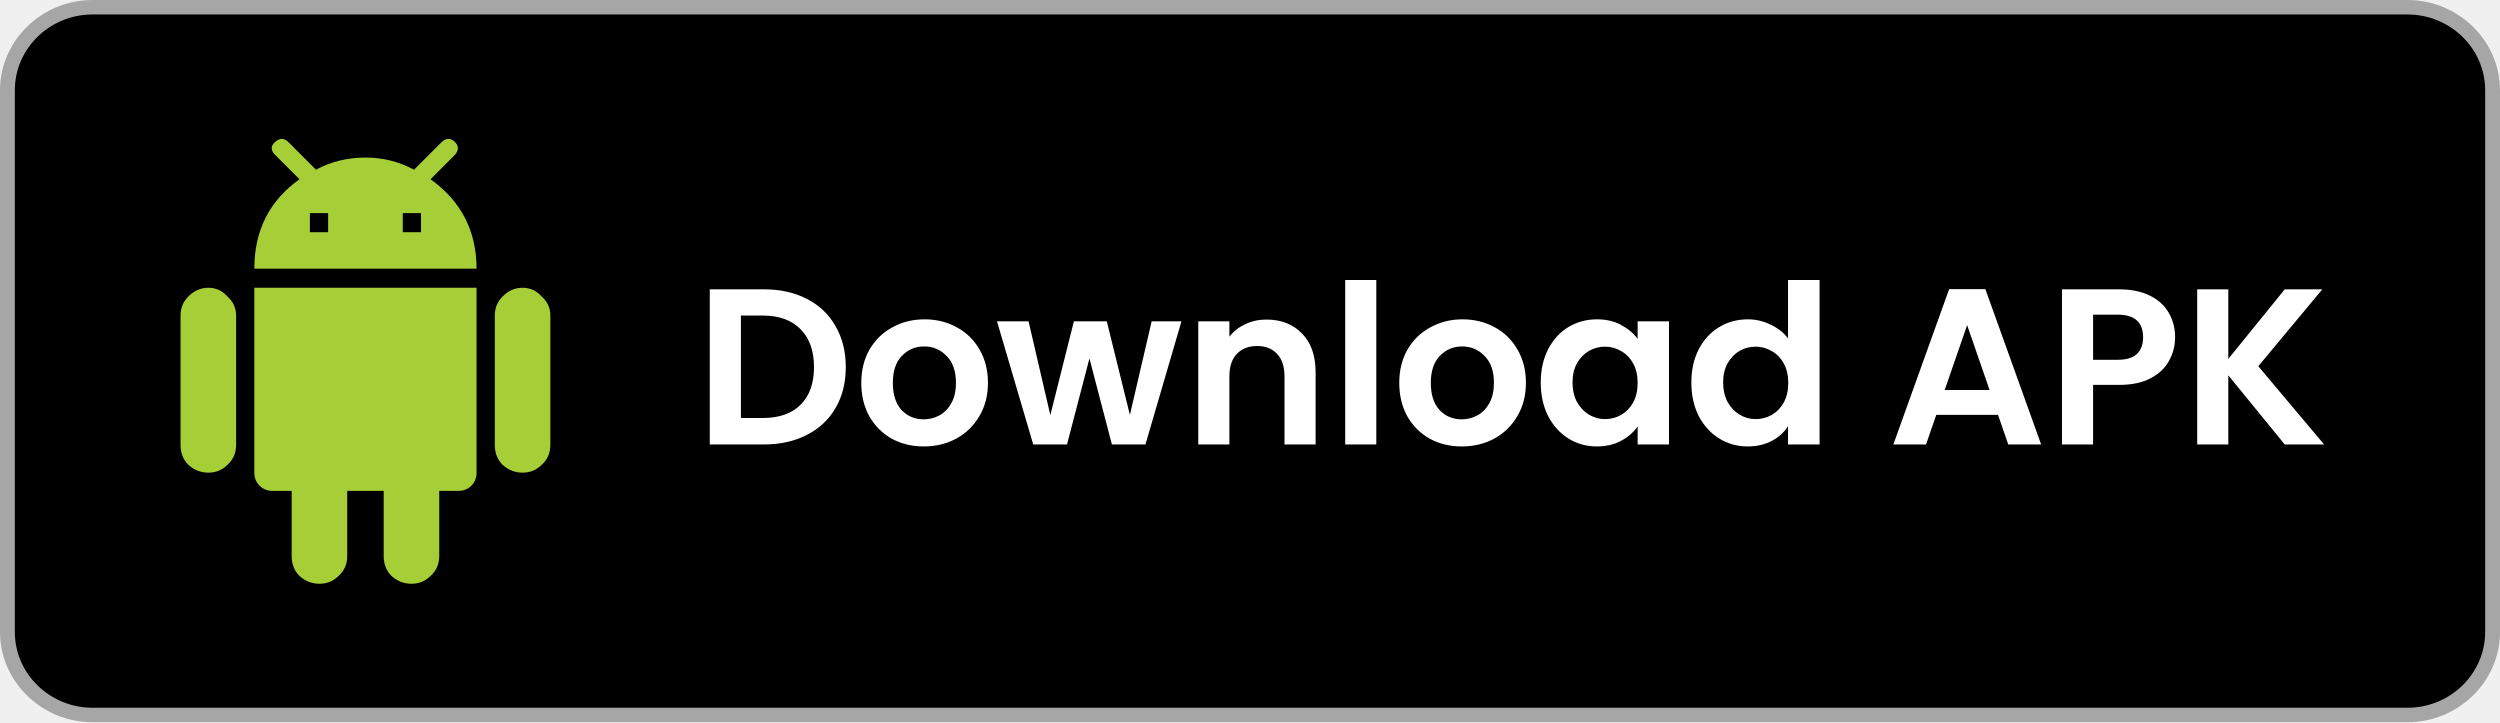
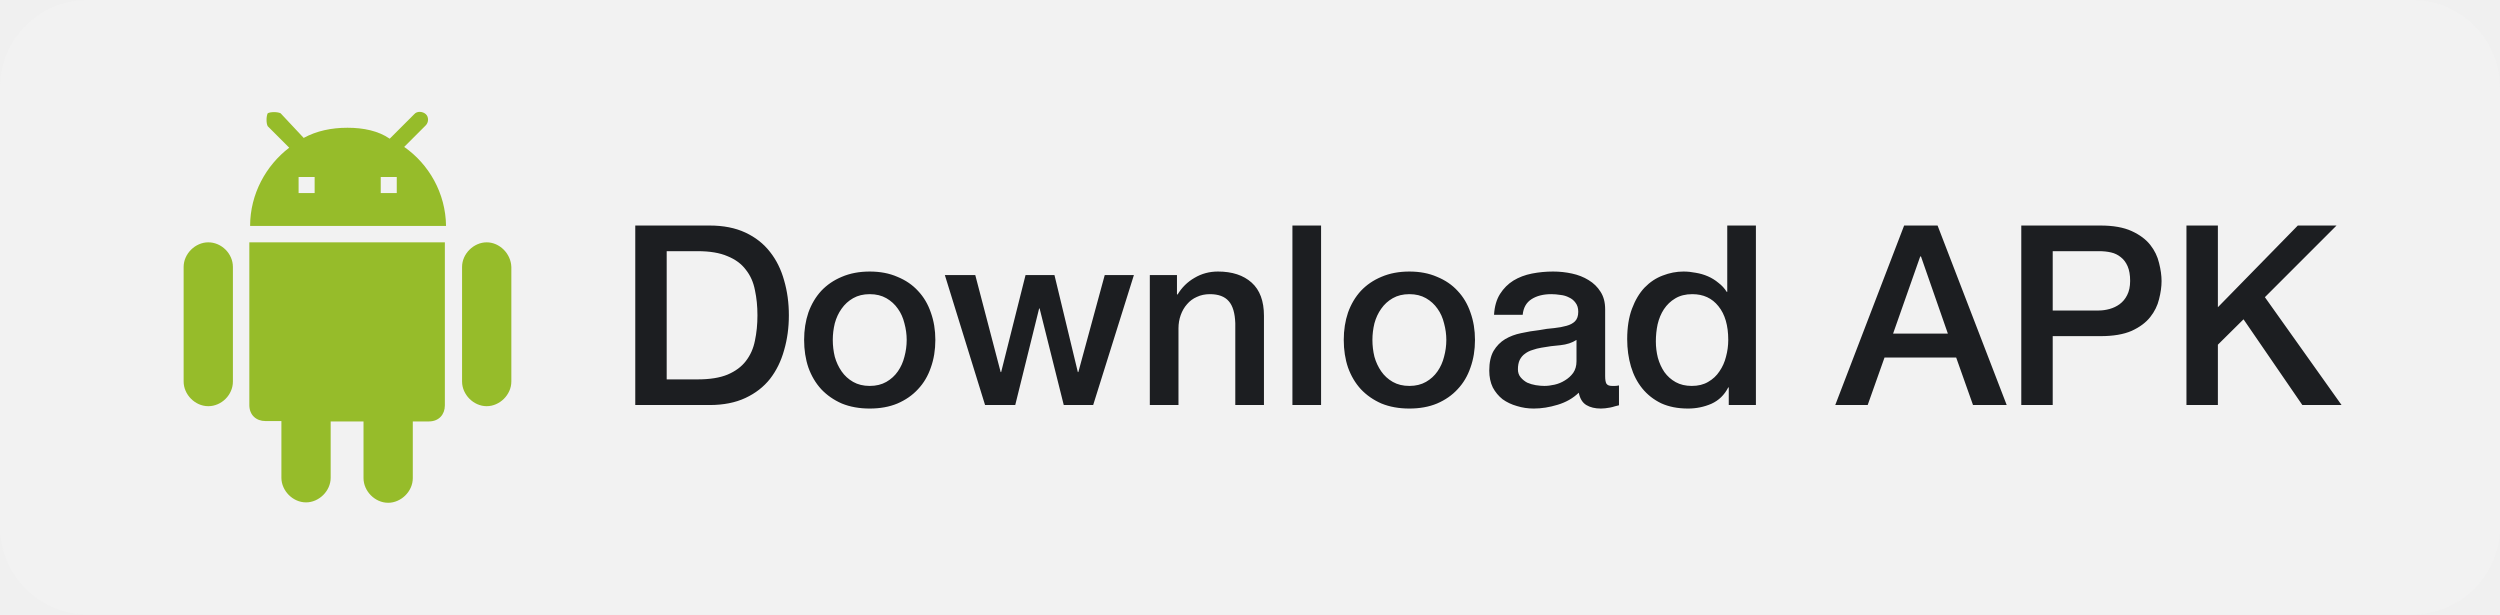
- <svg xmlns="http://www.w3.org/2000/svg" width="180" height="52" viewBox="0 0 180 52" fill="none">
-   <path d="M179 46.003C179 48.774 176.709 51.019 173.874 51.019H6.132C3.3 51.019 1 48.774 1 46.003V6.003C1 3.233 3.3 0.981 6.132 0.981H173.873C176.709 0.981 178.999 3.233 178.999 6.003L179 46.003Z" fill="black" />
-   <path d="M173.333 1.042C176.42 1.042 178.932 3.49 178.932 6.5V45.5C178.932 48.51 176.42 50.958 173.333 50.958H6.667C3.58 50.958 1.068 48.51 1.068 45.5V6.5C1.068 3.49 3.58 1.042 6.667 1.042H173.333ZM173.333 2.74817e-06H6.667C3.002 2.74817e-06 0 2.927 0 6.5V45.5C0 49.073 3.002 52 6.667 52H173.333C176.998 52 180 49.073 180 45.5V6.5C180 2.927 176.998 2.74817e-06 173.333 2.74817e-06Z" fill="#A6A6A6" />
-   <path d="M55.008 20.832C56.181 20.832 57.211 21.061 58.096 21.52C58.992 21.979 59.68 22.635 60.16 23.488C60.651 24.331 60.896 25.312 60.896 26.432C60.896 27.552 60.651 28.533 60.16 29.376C59.68 30.208 58.992 30.853 58.096 31.312C57.211 31.771 56.181 32 55.008 32H51.104V20.832H55.008ZM54.928 30.096C56.101 30.096 57.008 29.776 57.648 29.136C58.288 28.496 58.608 27.595 58.608 26.432C58.608 25.269 58.288 24.363 57.648 23.712C57.008 23.051 56.101 22.72 54.928 22.72H53.344V30.096H54.928ZM66.509 32.144C65.655 32.144 64.887 31.957 64.205 31.584C63.522 31.2 62.983 30.661 62.589 29.968C62.205 29.275 62.013 28.475 62.013 27.568C62.013 26.661 62.21 25.861 62.605 25.168C63.01 24.475 63.559 23.941 64.253 23.568C64.946 23.184 65.719 22.992 66.573 22.992C67.426 22.992 68.199 23.184 68.893 23.568C69.586 23.941 70.13 24.475 70.525 25.168C70.93 25.861 71.133 26.661 71.133 27.568C71.133 28.475 70.925 29.275 70.509 29.968C70.103 30.661 69.549 31.2 68.845 31.584C68.151 31.957 67.373 32.144 66.509 32.144ZM66.509 30.192C66.914 30.192 67.293 30.096 67.645 29.904C68.007 29.701 68.295 29.403 68.509 29.008C68.722 28.613 68.829 28.133 68.829 27.568C68.829 26.725 68.605 26.08 68.157 25.632C67.719 25.173 67.181 24.944 66.541 24.944C65.901 24.944 65.362 25.173 64.925 25.632C64.498 26.08 64.285 26.725 64.285 27.568C64.285 28.411 64.493 29.061 64.909 29.52C65.335 29.968 65.869 30.192 66.509 30.192ZM85.064 23.136L82.472 32H80.056L78.44 25.808L76.824 32H74.392L71.784 23.136H74.056L75.624 29.888L77.32 23.136H79.688L81.352 29.872L82.92 23.136H85.064ZM91.188 23.008C92.244 23.008 93.097 23.344 93.748 24.016C94.398 24.677 94.724 25.605 94.724 26.8V32H92.484V27.104C92.484 26.4 92.308 25.861 91.956 25.488C91.604 25.104 91.124 24.912 90.516 24.912C89.897 24.912 89.406 25.104 89.044 25.488C88.692 25.861 88.516 26.4 88.516 27.104V32H86.276V23.136H88.516V24.24C88.814 23.856 89.193 23.557 89.652 23.344C90.121 23.12 90.633 23.008 91.188 23.008ZM99.094 20.16V32H96.854V20.16H99.094ZM105.243 32.144C104.39 32.144 103.622 31.957 102.939 31.584C102.256 31.2 101.718 30.661 101.323 29.968C100.939 29.275 100.747 28.475 100.747 27.568C100.747 26.661 100.944 25.861 101.339 25.168C101.744 24.475 102.294 23.941 102.987 23.568C103.68 23.184 104.454 22.992 105.307 22.992C106.16 22.992 106.934 23.184 107.627 23.568C108.32 23.941 108.864 24.475 109.259 25.168C109.664 25.861 109.867 26.661 109.867 27.568C109.867 28.475 109.659 29.275 109.243 29.968C108.838 30.661 108.283 31.2 107.579 31.584C106.886 31.957 106.107 32.144 105.243 32.144ZM105.243 30.192C105.648 30.192 106.027 30.096 106.379 29.904C106.742 29.701 107.03 29.403 107.243 29.008C107.456 28.613 107.563 28.133 107.563 27.568C107.563 26.725 107.339 26.08 106.891 25.632C106.454 25.173 105.915 24.944 105.275 24.944C104.635 24.944 104.096 25.173 103.659 25.632C103.232 26.08 103.019 26.725 103.019 27.568C103.019 28.411 103.227 29.061 103.643 29.52C104.07 29.968 104.603 30.192 105.243 30.192ZM110.934 27.536C110.934 26.64 111.11 25.845 111.462 25.152C111.825 24.459 112.31 23.925 112.918 23.552C113.537 23.179 114.225 22.992 114.982 22.992C115.644 22.992 116.22 23.125 116.71 23.392C117.212 23.659 117.612 23.995 117.91 24.4V23.136H120.166V32H117.91V30.704C117.622 31.12 117.222 31.467 116.71 31.744C116.209 32.011 115.628 32.144 114.966 32.144C114.22 32.144 113.537 31.952 112.918 31.568C112.31 31.184 111.825 30.645 111.462 29.952C111.11 29.248 110.934 28.443 110.934 27.536ZM117.91 27.568C117.91 27.024 117.804 26.56 117.59 26.176C117.377 25.781 117.089 25.483 116.726 25.28C116.364 25.067 115.974 24.96 115.558 24.96C115.142 24.96 114.758 25.061 114.406 25.264C114.054 25.467 113.766 25.765 113.542 26.16C113.329 26.544 113.222 27.003 113.222 27.536C113.222 28.069 113.329 28.539 113.542 28.944C113.766 29.339 114.054 29.643 114.406 29.856C114.769 30.069 115.153 30.176 115.558 30.176C115.974 30.176 116.364 30.075 116.726 29.872C117.089 29.659 117.377 29.36 117.59 28.976C117.804 28.581 117.91 28.112 117.91 27.568ZM121.778 27.536C121.778 26.64 121.954 25.845 122.306 25.152C122.669 24.459 123.159 23.925 123.778 23.552C124.397 23.179 125.085 22.992 125.842 22.992C126.418 22.992 126.967 23.12 127.49 23.376C128.013 23.621 128.429 23.952 128.738 24.368V20.16H131.01V32H128.738V30.688C128.461 31.125 128.071 31.477 127.57 31.744C127.069 32.011 126.487 32.144 125.826 32.144C125.079 32.144 124.397 31.952 123.778 31.568C123.159 31.184 122.669 30.645 122.306 29.952C121.954 29.248 121.778 28.443 121.778 27.536ZM128.754 27.568C128.754 27.024 128.647 26.56 128.434 26.176C128.221 25.781 127.933 25.483 127.57 25.28C127.207 25.067 126.818 24.96 126.402 24.96C125.986 24.96 125.602 25.061 125.25 25.264C124.898 25.467 124.61 25.765 124.386 26.16C124.173 26.544 124.066 27.003 124.066 27.536C124.066 28.069 124.173 28.539 124.386 28.944C124.61 29.339 124.898 29.643 125.25 29.856C125.613 30.069 125.997 30.176 126.402 30.176C126.818 30.176 127.207 30.075 127.57 29.872C127.933 29.659 128.221 29.36 128.434 28.976C128.647 28.581 128.754 28.112 128.754 27.568ZM143.858 29.872H139.41L138.674 32H136.322L140.338 20.816H142.946L146.962 32H144.594L143.858 29.872ZM143.25 28.08L141.634 23.408L140.018 28.08H143.25ZM156.607 24.288C156.607 24.885 156.463 25.445 156.175 25.968C155.898 26.491 155.455 26.912 154.847 27.232C154.25 27.552 153.493 27.712 152.575 27.712H150.703V32H148.463V20.832H152.575C153.439 20.832 154.175 20.981 154.783 21.28C155.391 21.579 155.845 21.989 156.143 22.512C156.453 23.035 156.607 23.627 156.607 24.288ZM152.479 25.904C153.098 25.904 153.557 25.765 153.855 25.488C154.154 25.2 154.303 24.8 154.303 24.288C154.303 23.2 153.695 22.656 152.479 22.656H150.703V25.904H152.479ZM164.502 32L160.438 27.024V32H158.198V20.832H160.438V25.84L164.502 20.832H167.206L162.598 26.368L167.334 32H164.502Z" fill="white" />
-   <path d="M30.312 16.719V15.344H29V16.719H30.312ZM23.625 16.719V15.344H22.312V16.719H23.625ZM31 12.906C33.208 14.49 34.312 16.635 34.312 19.344H18.312C18.312 16.594 19.396 14.448 21.562 12.906L19.812 11.156C19.479 10.823 19.479 10.51 19.812 10.219C20.146 9.927 20.458 9.927 20.75 10.219L22.75 12.219C23.833 11.635 25.021 11.344 26.312 11.344C27.562 11.344 28.729 11.635 29.812 12.219L31.812 10.219C32.146 9.927 32.458 9.927 32.75 10.219C33.042 10.51 33.042 10.823 32.75 11.156L31 12.906ZM36.188 21.344C36.604 20.927 37.083 20.719 37.625 20.719C38.167 20.719 38.625 20.927 39 21.344C39.417 21.719 39.625 22.177 39.625 22.719V32.031C39.625 32.615 39.417 33.094 39 33.469C38.625 33.844 38.167 34.031 37.625 34.031C37.083 34.031 36.604 33.844 36.188 33.469C35.812 33.094 35.625 32.615 35.625 32.031V22.719C35.625 22.177 35.812 21.719 36.188 21.344ZM13.562 21.344C13.979 20.927 14.458 20.719 15 20.719C15.542 20.719 16 20.927 16.375 21.344C16.792 21.719 17 22.177 17 22.719V32.031C17 32.615 16.792 33.094 16.375 33.469C16 33.844 15.542 34.031 15 34.031C14.458 34.031 13.979 33.844 13.562 33.469C13.188 33.094 13 32.615 13 32.031V22.719C13 22.177 13.188 21.719 13.562 21.344ZM18.312 34.031V20.719H34.312V34.031C34.312 34.406 34.188 34.719 33.938 34.969C33.688 35.219 33.375 35.344 33 35.344H31.625V40.031C31.625 40.615 31.417 41.094 31 41.469C30.625 41.844 30.167 42.031 29.625 42.031C29.083 42.031 28.604 41.844 28.188 41.469C27.812 41.094 27.625 40.615 27.625 40.031V35.344H25V40.031C25 40.615 24.792 41.094 24.375 41.469C24 41.844 23.542 42.031 23 42.031C22.458 42.031 21.979 41.844 21.562 41.469C21.188 41.094 21 40.615 21 40.031V35.344H19.625C19.25 35.344 18.938 35.219 18.688 34.969C18.438 34.719 18.312 34.406 18.312 34.031Z" fill="#A6CE37" />
+ <svg xmlns="http://www.w3.org/2000/svg" width="179" height="44" viewBox="0 0 179 44" fill="none">
+   <rect width="179" height="44" rx="6.286" fill="#F2F2F2" />
+   <path d="M17.852 28.999C17.852 29.727 18.356 30.147 19 30.147H20.148V34.207C20.148 35.131 20.96 35.971 21.912 35.971C22.836 35.971 23.676 35.159 23.676 34.207V30.175H26.028V34.235C26.028 35.159 26.84 35.999 27.792 35.999C28.716 35.999 29.556 35.187 29.556 34.235V30.175H30.704C31.432 30.175 31.852 29.671 31.852 29.027V17.351H17.852V28.999ZM14.912 17.351C13.988 17.351 13.148 18.163 13.148 19.115V27.319C13.148 28.243 13.96 29.083 14.912 29.083C15.864 29.083 16.676 28.271 16.676 27.319V19.115C16.676 18.163 15.864 17.351 14.912 17.351ZM34.848 17.351C33.924 17.351 33.084 18.163 33.084 19.115V27.319C33.084 28.243 33.896 29.083 34.848 29.083C35.772 29.083 36.612 28.271 36.612 27.319V19.115C36.584 18.163 35.772 17.351 34.848 17.351ZM28.94 10.519L30.48 8.979C30.704 8.755 30.704 8.363 30.48 8.167C30.256 7.971 29.864 7.943 29.668 8.167L27.904 9.931C27.092 9.371 26.028 9.147 24.88 9.147C23.732 9.147 22.668 9.371 21.744 9.875L20.092 8.111C19.868 7.999 19.364 7.999 19.168 8.111C19.056 8.335 19.056 8.839 19.168 9.035L20.708 10.575C19.056 11.835 17.908 13.879 17.908 16.175H31.936C31.908 13.823 30.704 11.751 28.94 10.519ZM22.528 13.823H21.38V12.675H22.528V13.823ZM28.408 13.823H27.26V12.675H28.408V13.823Z" fill="#96BC2A" />
+   <path d="M45.485 16.148H50.813C51.797 16.148 52.649 16.316 53.369 16.652C54.089 16.988 54.677 17.45 55.133 18.038C55.589 18.614 55.925 19.292 56.141 20.072C56.369 20.852 56.483 21.686 56.483 22.574C56.483 23.462 56.369 24.296 56.141 25.076C55.925 25.856 55.589 26.54 55.133 27.128C54.677 27.704 54.089 28.16 53.369 28.496C52.649 28.832 51.797 29 50.813 29H45.485V16.148ZM47.735 27.164H49.949C50.825 27.164 51.539 27.05 52.091 26.822C52.655 26.582 53.093 26.258 53.405 25.85C53.729 25.43 53.945 24.944 54.053 24.392C54.173 23.828 54.233 23.222 54.233 22.574C54.233 21.926 54.173 21.326 54.053 20.774C53.945 20.21 53.729 19.724 53.405 19.316C53.093 18.896 52.655 18.572 52.091 18.344C51.539 18.104 50.825 17.984 49.949 17.984H47.735V27.164ZM62.273 29.252C61.529 29.252 60.863 29.132 60.275 28.892C59.699 28.64 59.207 28.298 58.799 27.866C58.403 27.434 58.097 26.918 57.881 26.318C57.677 25.718 57.575 25.058 57.575 24.338C57.575 23.63 57.677 22.976 57.881 22.376C58.097 21.776 58.403 21.26 58.799 20.828C59.207 20.396 59.699 20.06 60.275 19.82C60.863 19.568 61.529 19.442 62.273 19.442C63.017 19.442 63.677 19.568 64.253 19.82C64.841 20.06 65.333 20.396 65.729 20.828C66.137 21.26 66.443 21.776 66.647 22.376C66.863 22.976 66.971 23.63 66.971 24.338C66.971 25.058 66.863 25.718 66.647 26.318C66.443 26.918 66.137 27.434 65.729 27.866C65.333 28.298 64.841 28.64 64.253 28.892C63.677 29.132 63.017 29.252 62.273 29.252ZM62.273 27.632C62.729 27.632 63.125 27.536 63.461 27.344C63.797 27.152 64.073 26.9 64.289 26.588C64.505 26.276 64.661 25.928 64.757 25.544C64.865 25.148 64.919 24.746 64.919 24.338C64.919 23.942 64.865 23.546 64.757 23.15C64.661 22.754 64.505 22.406 64.289 22.106C64.073 21.794 63.797 21.542 63.461 21.35C63.125 21.158 62.729 21.062 62.273 21.062C61.817 21.062 61.421 21.158 61.085 21.35C60.749 21.542 60.473 21.794 60.257 22.106C60.041 22.406 59.879 22.754 59.771 23.15C59.675 23.546 59.627 23.942 59.627 24.338C59.627 24.746 59.675 25.148 59.771 25.544C59.879 25.928 60.041 26.276 60.257 26.588C60.473 26.9 60.749 27.152 61.085 27.344C61.421 27.536 61.817 27.632 62.273 27.632ZM67.651 19.694H69.829L71.647 26.642H71.683L73.429 19.694H75.499L77.173 26.642H77.209L79.099 19.694H81.187L78.271 29H76.165L74.437 22.088H74.401L72.691 29H70.531L67.651 19.694ZM82.327 19.694H84.271V21.062L84.307 21.098C84.619 20.582 85.027 20.18 85.531 19.892C86.035 19.592 86.593 19.442 87.205 19.442C88.225 19.442 89.029 19.706 89.617 20.234C90.205 20.762 90.499 21.554 90.499 22.61V29H88.447V23.15C88.423 22.418 88.267 21.89 87.979 21.566C87.691 21.23 87.241 21.062 86.629 21.062C86.281 21.062 85.969 21.128 85.693 21.26C85.417 21.38 85.183 21.554 84.991 21.782C84.799 21.998 84.649 22.256 84.541 22.556C84.433 22.856 84.379 23.174 84.379 23.51V29H82.327V19.694ZM92.537 16.148H94.589V29H92.537V16.148ZM100.911 29.252C100.167 29.252 99.501 29.132 98.913 28.892C98.337 28.64 97.845 28.298 97.437 27.866C97.041 27.434 96.735 26.918 96.519 26.318C96.315 25.718 96.213 25.058 96.213 24.338C96.213 23.63 96.315 22.976 96.519 22.376C96.735 21.776 97.041 21.26 97.437 20.828C97.845 20.396 98.337 20.06 98.913 19.82C99.501 19.568 100.167 19.442 100.911 19.442C101.655 19.442 102.315 19.568 102.891 19.82C103.479 20.06 103.971 20.396 104.367 20.828C104.775 21.26 105.081 21.776 105.285 22.376C105.501 22.976 105.609 23.63 105.609 24.338C105.609 25.058 105.501 25.718 105.285 26.318C105.081 26.918 104.775 27.434 104.367 27.866C103.971 28.298 103.479 28.64 102.891 28.892C102.315 29.132 101.655 29.252 100.911 29.252ZM100.911 27.632C101.367 27.632 101.763 27.536 102.099 27.344C102.435 27.152 102.711 26.9 102.927 26.588C103.143 26.276 103.299 25.928 103.395 25.544C103.503 25.148 103.557 24.746 103.557 24.338C103.557 23.942 103.503 23.546 103.395 23.15C103.299 22.754 103.143 22.406 102.927 22.106C102.711 21.794 102.435 21.542 102.099 21.35C101.763 21.158 101.367 21.062 100.911 21.062C100.455 21.062 100.059 21.158 99.723 21.35C99.387 21.542 99.111 21.794 98.895 22.106C98.679 22.406 98.517 22.754 98.409 23.15C98.313 23.546 98.265 23.942 98.265 24.338C98.265 24.746 98.313 25.148 98.409 25.544C98.517 25.928 98.679 26.276 98.895 26.588C99.111 26.9 99.387 27.152 99.723 27.344C100.059 27.536 100.455 27.632 100.911 27.632ZM114.929 26.93C114.929 27.182 114.959 27.362 115.019 27.47C115.091 27.578 115.223 27.632 115.415 27.632C115.475 27.632 115.547 27.632 115.631 27.632C115.715 27.632 115.811 27.62 115.919 27.596V29.018C115.847 29.042 115.751 29.066 115.631 29.09C115.523 29.126 115.409 29.156 115.289 29.18C115.169 29.204 115.049 29.222 114.929 29.234C114.809 29.246 114.707 29.252 114.623 29.252C114.203 29.252 113.855 29.168 113.579 29C113.303 28.832 113.123 28.538 113.039 28.118C112.631 28.514 112.127 28.802 111.527 28.982C110.939 29.162 110.369 29.252 109.817 29.252C109.397 29.252 108.995 29.192 108.611 29.072C108.227 28.964 107.885 28.802 107.585 28.586C107.297 28.358 107.063 28.076 106.883 27.74C106.715 27.392 106.631 26.99 106.631 26.534C106.631 25.958 106.733 25.49 106.937 25.13C107.153 24.77 107.429 24.488 107.765 24.284C108.113 24.08 108.497 23.936 108.917 23.852C109.349 23.756 109.781 23.684 110.213 23.636C110.585 23.564 110.939 23.516 111.275 23.492C111.611 23.456 111.905 23.402 112.157 23.33C112.421 23.258 112.625 23.15 112.769 23.006C112.925 22.85 113.003 22.622 113.003 22.322C113.003 22.058 112.937 21.842 112.805 21.674C112.685 21.506 112.529 21.38 112.337 21.296C112.157 21.2 111.953 21.14 111.725 21.116C111.497 21.08 111.281 21.062 111.077 21.062C110.501 21.062 110.027 21.182 109.655 21.422C109.283 21.662 109.073 22.034 109.025 22.538H106.973C107.009 21.938 107.153 21.44 107.405 21.044C107.657 20.648 107.975 20.33 108.359 20.09C108.755 19.85 109.199 19.682 109.691 19.586C110.183 19.49 110.687 19.442 111.203 19.442C111.659 19.442 112.109 19.49 112.553 19.586C112.997 19.682 113.393 19.838 113.741 20.054C114.101 20.27 114.389 20.552 114.605 20.9C114.821 21.236 114.929 21.65 114.929 22.142V26.93ZM112.877 24.338C112.565 24.542 112.181 24.668 111.725 24.716C111.269 24.752 110.813 24.812 110.357 24.896C110.141 24.932 109.931 24.986 109.727 25.058C109.523 25.118 109.343 25.208 109.187 25.328C109.031 25.436 108.905 25.586 108.809 25.778C108.725 25.958 108.683 26.18 108.683 26.444C108.683 26.672 108.749 26.864 108.881 27.02C109.013 27.176 109.169 27.302 109.349 27.398C109.541 27.482 109.745 27.542 109.961 27.578C110.189 27.614 110.393 27.632 110.573 27.632C110.801 27.632 111.047 27.602 111.311 27.542C111.575 27.482 111.821 27.38 112.049 27.236C112.289 27.092 112.487 26.912 112.643 26.696C112.799 26.468 112.877 26.192 112.877 25.868V24.338ZM125.723 29H123.779V27.74H123.743C123.467 28.28 123.065 28.67 122.537 28.91C122.009 29.138 121.451 29.252 120.863 29.252C120.131 29.252 119.489 29.126 118.937 28.874C118.397 28.61 117.947 28.256 117.587 27.812C117.227 27.368 116.957 26.846 116.777 26.246C116.597 25.634 116.507 24.98 116.507 24.284C116.507 23.444 116.621 22.718 116.849 22.106C117.077 21.494 117.377 20.99 117.749 20.594C118.133 20.198 118.565 19.91 119.045 19.73C119.537 19.538 120.035 19.442 120.539 19.442C120.827 19.442 121.121 19.472 121.421 19.532C121.721 19.58 122.009 19.664 122.285 19.784C122.561 19.904 122.813 20.06 123.041 20.252C123.281 20.432 123.479 20.648 123.635 20.9H123.671V16.148H125.723V29ZM118.559 24.446C118.559 24.842 118.607 25.232 118.703 25.616C118.811 26 118.967 26.342 119.171 26.642C119.387 26.942 119.657 27.182 119.981 27.362C120.305 27.542 120.689 27.632 121.133 27.632C121.589 27.632 121.979 27.536 122.303 27.344C122.639 27.152 122.909 26.9 123.113 26.588C123.329 26.276 123.485 25.928 123.581 25.544C123.689 25.148 123.743 24.746 123.743 24.338C123.743 23.306 123.509 22.502 123.041 21.926C122.585 21.35 121.961 21.062 121.169 21.062C120.689 21.062 120.281 21.164 119.945 21.368C119.621 21.56 119.351 21.818 119.135 22.142C118.931 22.454 118.781 22.814 118.685 23.222C118.601 23.618 118.559 24.026 118.559 24.446ZM136.336 16.148H138.73L143.68 29H141.268L140.062 25.598H134.932L133.726 29H131.404L136.336 16.148ZM135.544 23.888H139.468L137.542 18.362H137.488L135.544 23.888ZM144.724 16.148H150.394C151.306 16.148 152.05 16.28 152.626 16.544C153.202 16.808 153.646 17.138 153.958 17.534C154.27 17.93 154.48 18.362 154.588 18.83C154.708 19.298 154.768 19.73 154.768 20.126C154.768 20.522 154.708 20.954 154.588 21.422C154.48 21.878 154.27 22.304 153.958 22.7C153.646 23.096 153.202 23.426 152.626 23.69C152.05 23.942 151.306 24.068 150.394 24.068H146.974V29H144.724V16.148ZM146.974 22.232H150.268C150.52 22.232 150.778 22.196 151.042 22.124C151.306 22.052 151.546 21.938 151.762 21.782C151.99 21.614 152.17 21.398 152.302 21.134C152.446 20.858 152.518 20.516 152.518 20.108C152.518 19.688 152.458 19.34 152.338 19.064C152.218 18.788 152.056 18.572 151.852 18.416C151.648 18.248 151.414 18.134 151.15 18.074C150.886 18.014 150.604 17.984 150.304 17.984H146.974V22.232ZM156.55 16.148H158.8V21.998L164.524 16.148H167.296L162.166 21.278L167.656 29H164.848L160.636 22.862L158.8 24.68V29H156.55V16.148Z" fill="#1C1E21" />
</svg>
